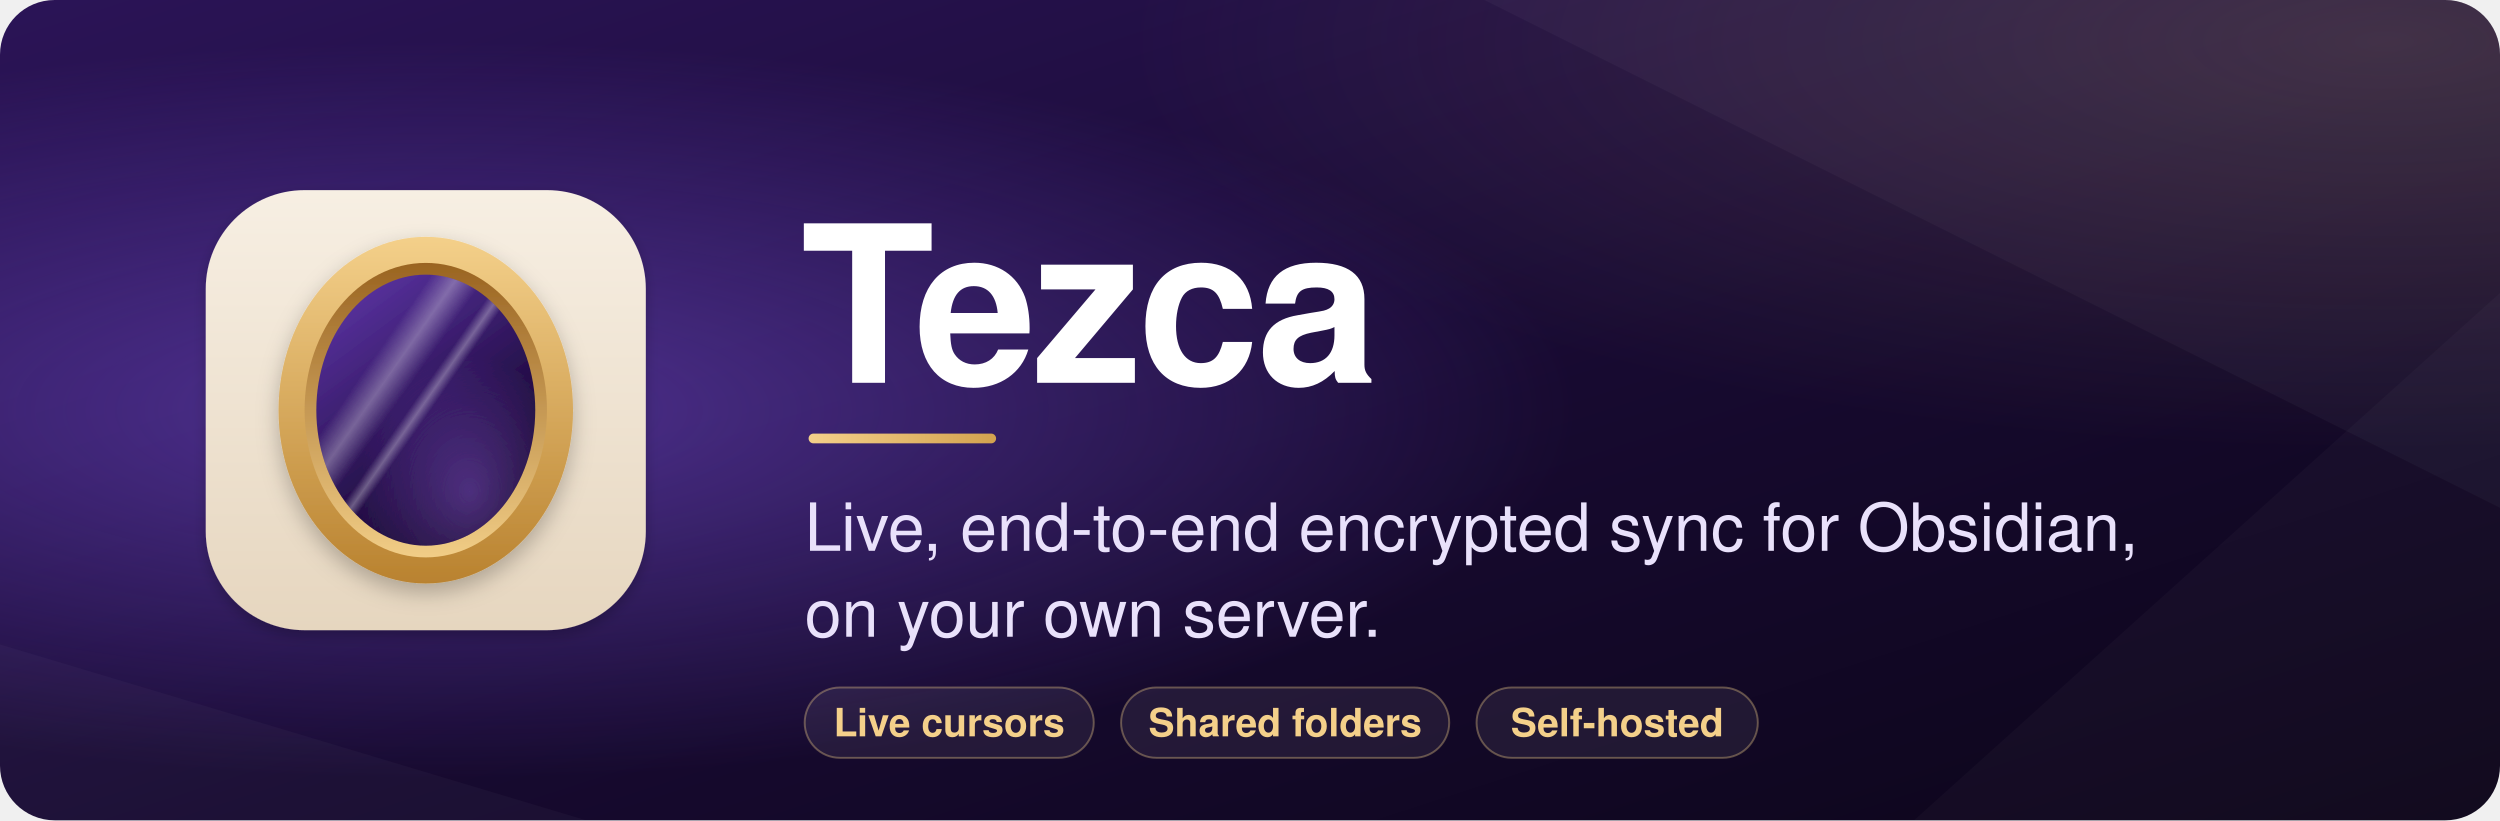
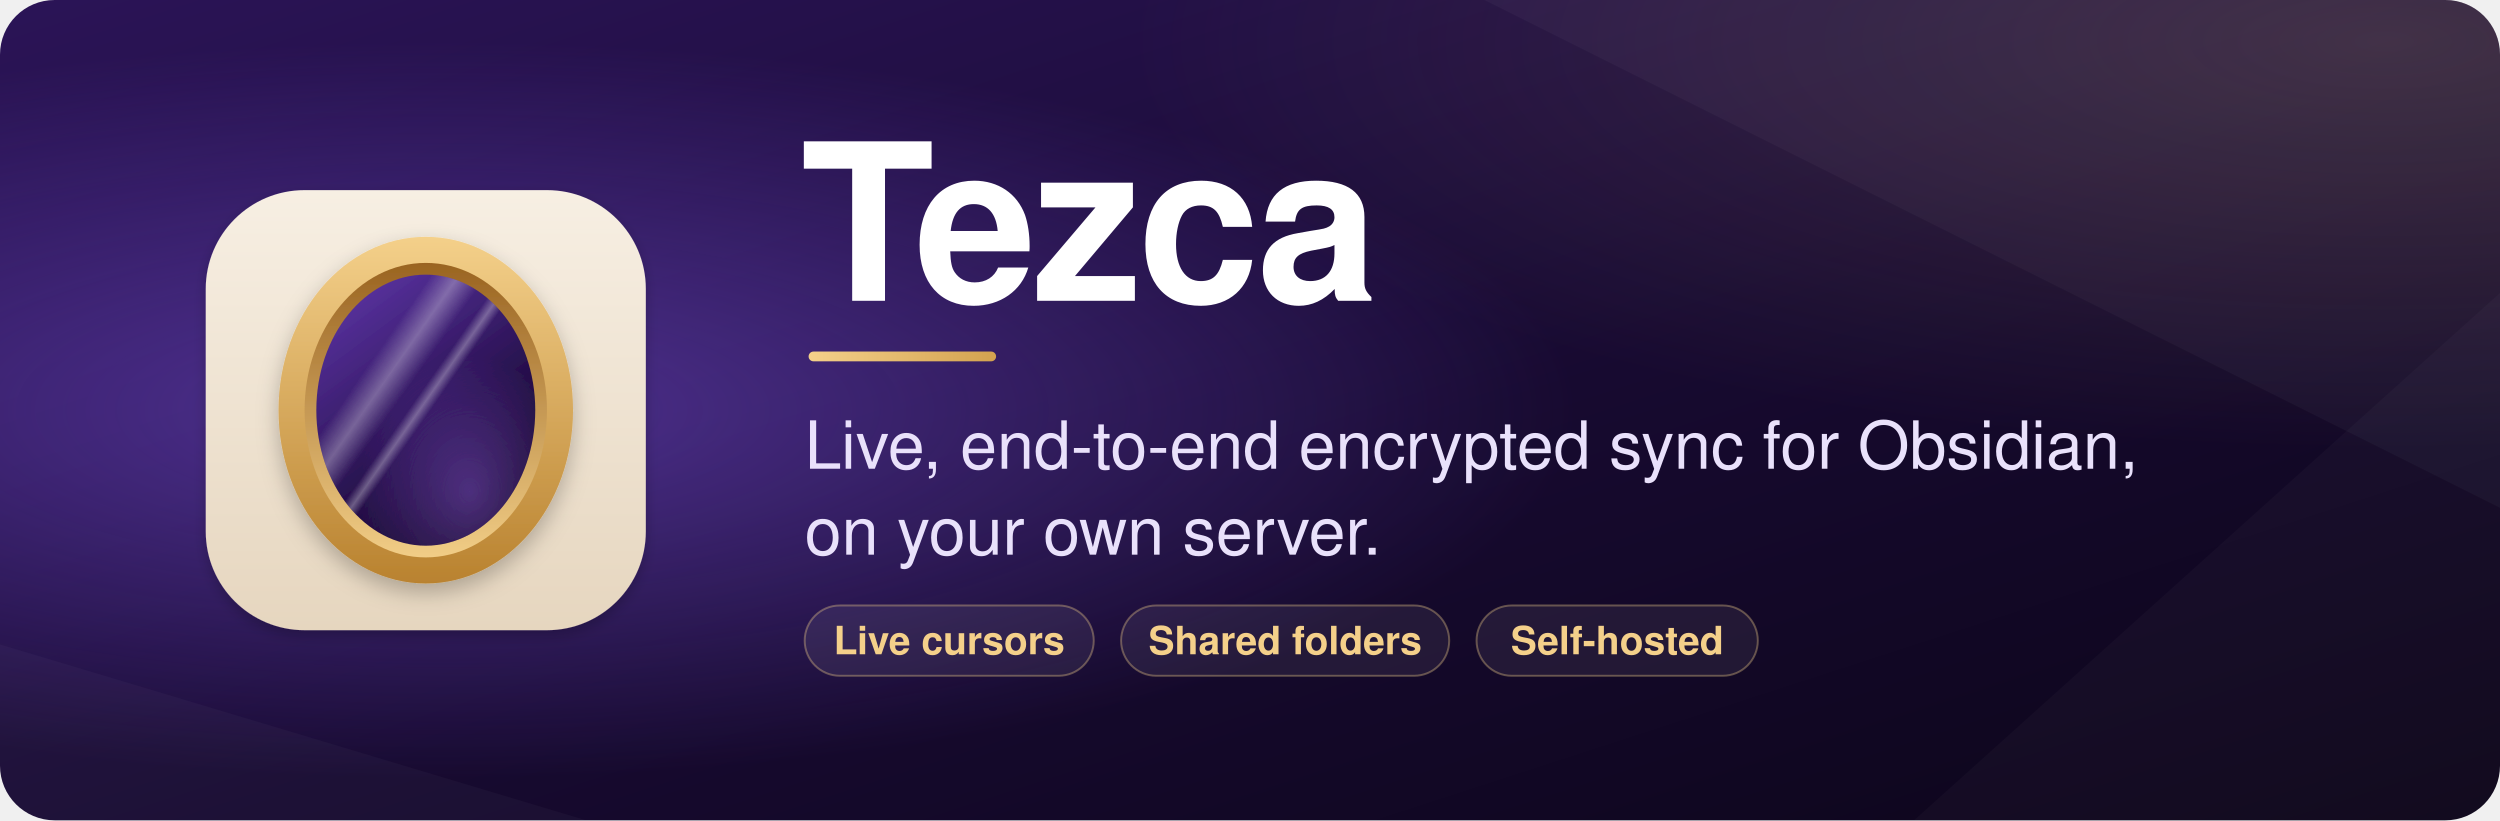
<svg xmlns="http://www.w3.org/2000/svg" viewBox="0 0 1280 420" width="1280" height="420" role="img" aria-labelledby="t d">
  <defs>
    <linearGradient id="bg" x1="0" y1="0" x2="1" y2="1">
      <stop offset="0" stop-color="#2b1457" />
      <stop offset="0.55" stop-color="#170a30" />
      <stop offset="1" stop-color="#0c0519" />
    </linearGradient>
    <radialGradient id="glowA" cx="0.18" cy="0.5" r="0.45">
      <stop offset="0" stop-color="#8a5cf5" stop-opacity="0.45" />
      <stop offset="1" stop-color="#8a5cf5" stop-opacity="0" />
    </radialGradient>
    <radialGradient id="glowB" cx="0.95" cy="0.05" r="0.5">
      <stop offset="0" stop-color="#f4d08a" stop-opacity="0.16" />
      <stop offset="1" stop-color="#f4d08a" stop-opacity="0" />
    </radialGradient>
    <linearGradient id="gold" x1="0" y1="0" x2="1" y2="0">
      <stop offset="0" stop-color="#f4d08a" />
      <stop offset="1" stop-color="#d3a24f" />
    </linearGradient>
    <clipPath id="card">
      <rect width="1280" height="420" rx="28" />
    </clipPath>
  </defs>
  <g clip-path="url(#card)">
    <rect width="1280" height="420" fill="url(#bg)" />
    <rect width="1280" height="420" fill="url(#glowA)" />
    <rect width="1280" height="420" fill="url(#glowB)" />
    <path d="M760 0 L1280 0 L1280 260 Z" fill="#ffffff" opacity="0.035" />
    <path d="M980 420 L1280 150 L1280 420 Z" fill="#ffffff" opacity="0.025" />
    <path d="M0 330 L300 420 L0 420 Z" fill="#ffffff" opacity="0.03" />
  </g>
  <svg x="78" y="70" width="280" height="280" viewBox="0 0 1024 1024">
    <defs>
      <linearGradient id="i-tile" x1="0" y1="0" x2="0" y2="1">
        <stop offset="0" stop-color="#f7efe3" />
        <stop offset="1" stop-color="#e6d6bf" />
      </linearGradient>
      <linearGradient id="i-frame" x1="0" y1="0" x2="0" y2="1">
        <stop offset="0" stop-color="#f4d08a" />
        <stop offset="1" stop-color="#b9822f" />
      </linearGradient>
      <linearGradient id="i-frameLip" x1="0" y1="0" x2="0" y2="1">
        <stop offset="0" stop-color="#9a6421" />
        <stop offset="1" stop-color="#f1cd86" />
      </linearGradient>
      <linearGradient id="i-glass" x1="0.2" y1="0" x2="0.8" y2="1">
        <stop offset="0" stop-color="#5b34a3" />
        <stop offset="0.55" stop-color="#2a1252" />
        <stop offset="1" stop-color="#120623" />
      </linearGradient>
      <radialGradient id="i-glow" cx="0.7" cy="0.8" r="0.5">
        <stop offset="0" stop-color="#a874ff" stop-opacity="0.35" />
        <stop offset="1" stop-color="#a874ff" stop-opacity="0" />
      </radialGradient>
      <linearGradient id="i-streak" x1="0" y1="0" x2="1" y2="0">
        <stop offset="0" stop-color="#ffffff" stop-opacity="0" />
        <stop offset="0.5" stop-color="#ffffff" stop-opacity="0.32" />
        <stop offset="1" stop-color="#ffffff" stop-opacity="0" />
      </linearGradient>
      <filter id="i-shadow" x="-30%" y="-20%" width="160%" height="150%">
        <feDropShadow dx="0" dy="14" stdDeviation="16" flood-color="#000" flood-opacity="0.25" />
      </filter>
      <filter id="i-tileShadow" x="-10%" y="-10%" width="120%" height="120%">
        <feDropShadow dx="0" dy="10" stdDeviation="12" flood-color="#000" flood-opacity="0.22" />
      </filter>
      <clipPath id="i-glassClip">
        <ellipse cx="512" cy="420" rx="168" ry="208" />
      </clipPath>
    </defs>
    <rect x="100" y="100" width="824" height="824" rx="185" fill="url(#i-tile)" filter="url(#i-tileShadow)" />
    <g transform="translate(512 512) scale(1.22) translate(-512 -420)" filter="url(#i-shadow)">
      <ellipse cx="512" cy="420" rx="226" ry="266" fill="url(#i-frame)" />
      <ellipse cx="512" cy="420" rx="186" ry="226" fill="url(#i-frameLip)" />
      <ellipse cx="512" cy="420" rx="168" ry="208" fill="url(#i-glass)" />
      <g clip-path="url(#i-glassClip)">
        <ellipse cx="512" cy="420" rx="168" ry="208" fill="url(#i-glow)" />
        <g transform="rotate(35 512 420)">
          <rect x="400" y="120" width="70" height="600" fill="url(#i-streak)" />
          <rect x="490" y="120" width="28" height="600" fill="url(#i-streak)" />
        </g>
      </g>
    </g>
  </svg>
  <g font-family="-apple-system, BlinkMacSystemFont, 'Segoe UI', Helvetica, Arial, sans-serif">
-     <text x="410" y="196" fill="#ffffff" font-size="112" font-weight="700" letter-spacing="-2">Tezca</text>
-     <rect x="414" y="222" width="96" height="5" rx="2.5" fill="url(#gold)" />
-     <text x="412" y="282" fill="#e9e1fb" font-size="34" font-weight="500">Live, end-to-end encrypted sync for Obsidian,</text>
-     <text x="412" y="326" fill="#e9e1fb" font-size="34" font-weight="500">on your own server.</text>
+     <text x="410" y="154" fill="#ffffff" font-size="112" font-weight="700" letter-spacing="-2">Tezca</text>
+     <rect x="414" y="180" width="96" height="5" rx="2.5" fill="url(#gold)" />
+     <text x="412" y="240" fill="#e9e1fb" font-size="34" font-weight="500">Live, end-to-end encrypted sync for Obsidian,</text>
+     <text x="412" y="284" fill="#e9e1fb" font-size="34" font-weight="500">on your own server.</text>
    <g font-size="20" font-weight="600" fill="#f4d08a">
-       <rect x="412" y="352" width="148" height="36" rx="18" fill="#ffffff" fill-opacity="0.07" stroke="#f4d08a" stroke-opacity="0.35" />
-       <text x="486" y="377" text-anchor="middle">Live cursors</text>
-       <rect x="574" y="352" width="168" height="36" rx="18" fill="#ffffff" fill-opacity="0.07" stroke="#f4d08a" stroke-opacity="0.35" />
-       <text x="658" y="377" text-anchor="middle">Shared folders</text>
-       <rect x="756" y="352" width="144" height="36" rx="18" fill="#ffffff" fill-opacity="0.07" stroke="#f4d08a" stroke-opacity="0.35" />
-       <text x="828" y="377" text-anchor="middle">Self-hosted</text>
+       <rect x="412" y="310" width="148" height="36" rx="18" fill="#ffffff" fill-opacity="0.07" stroke="#f4d08a" stroke-opacity="0.35" />
+       <text x="486" y="335" text-anchor="middle">Live cursors</text>
+       <rect x="574" y="310" width="168" height="36" rx="18" fill="#ffffff" fill-opacity="0.07" stroke="#f4d08a" stroke-opacity="0.35" />
+       <text x="658" y="335" text-anchor="middle">Shared folders</text>
+       <rect x="756" y="310" width="144" height="36" rx="18" fill="#ffffff" fill-opacity="0.07" stroke="#f4d08a" stroke-opacity="0.35" />
+       <text x="828" y="335" text-anchor="middle">Self-hosted</text>
    </g>
  </g>
</svg>
